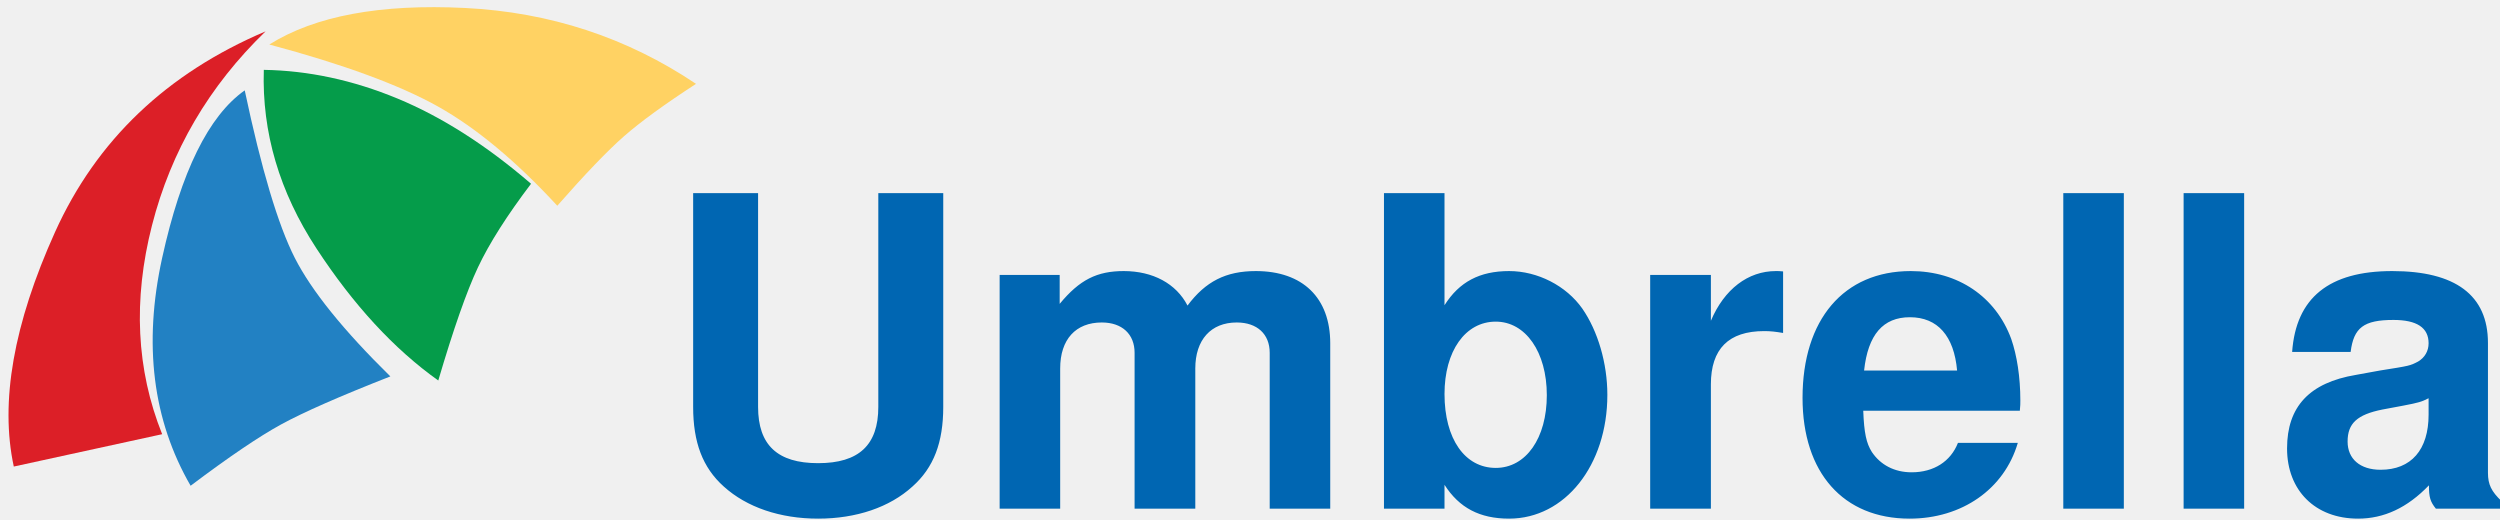
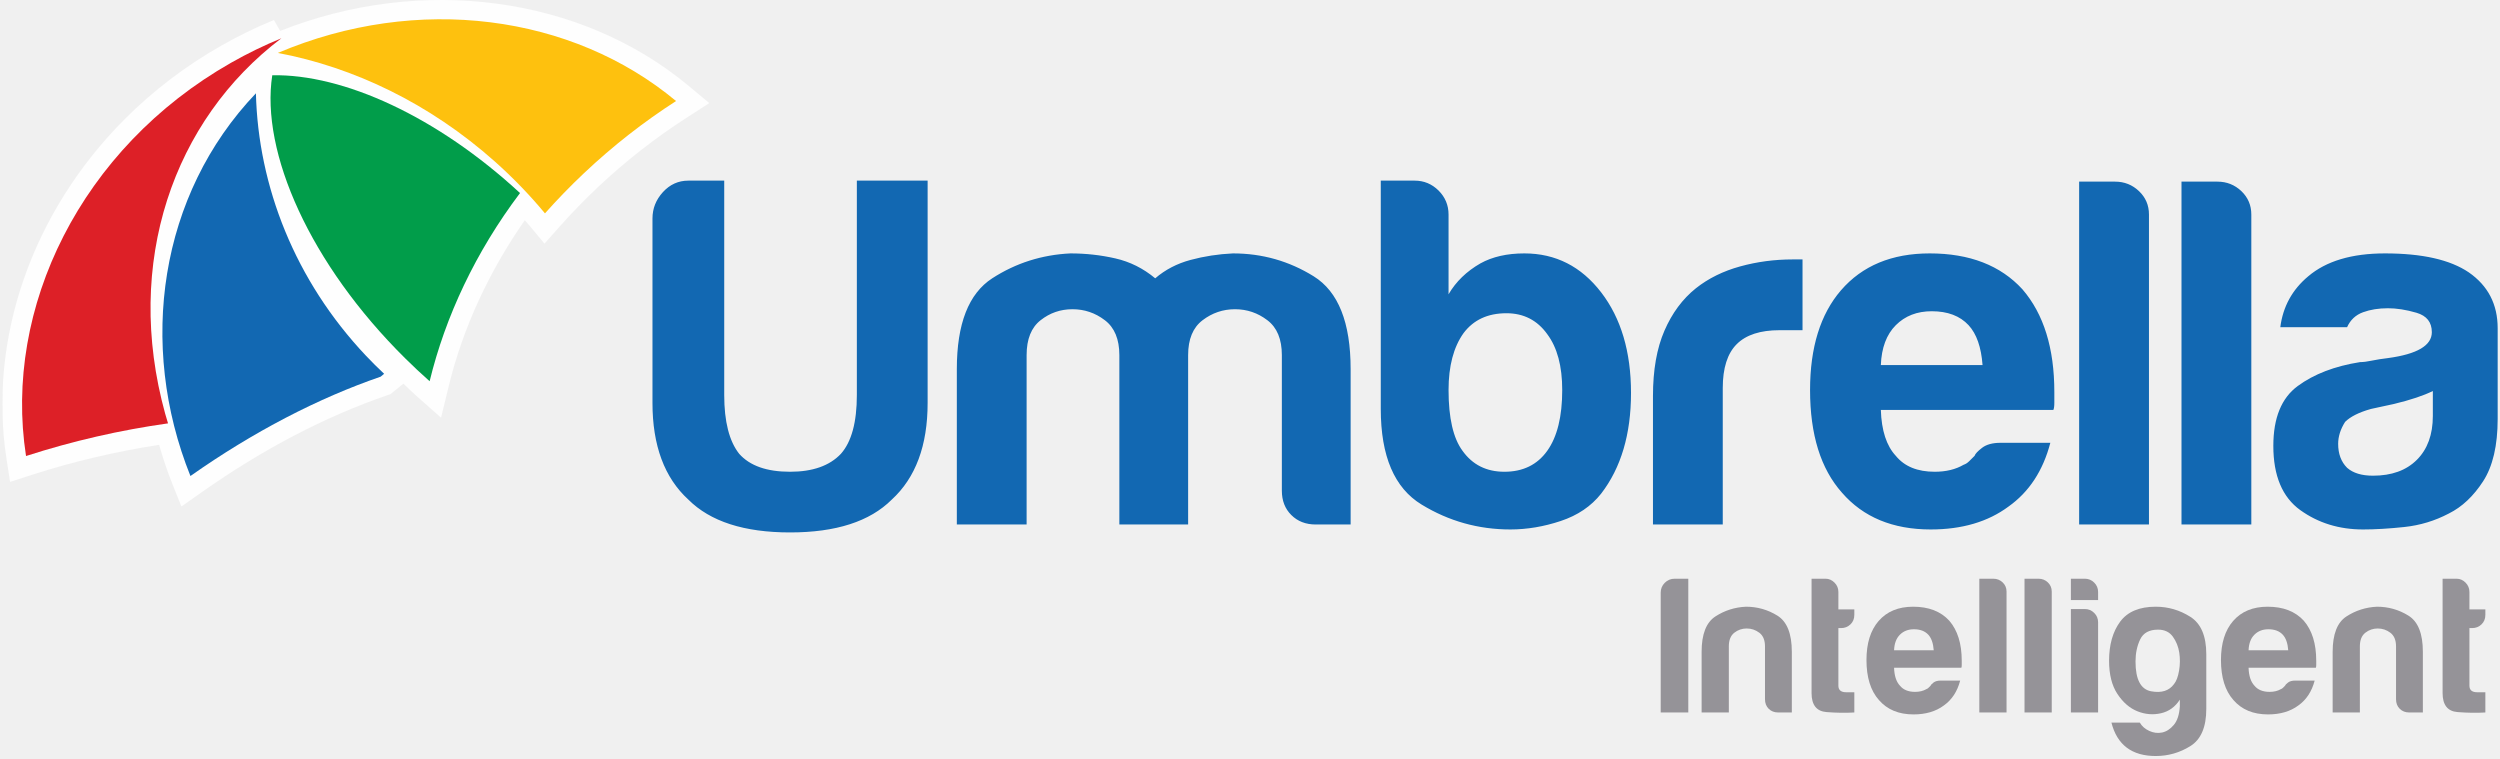
- <svg xmlns="http://www.w3.org/2000/svg" width="231px" height="48px" viewBox="0 0 231 48" version="1.1">
-   <defs />
-   <g id="Home" stroke="none" stroke-width="1" fill="none" fill-rule="evenodd">
-     <g id="Umbrella---Home" transform="translate(-71, -30)">
-       <g id="logoUmbrella" transform="translate(71, 30)">
-         <text id="Umbrella" font-family="Helvetica-Bold, Helvetica" font-size="40" font-weight="bold" fill="#0066B2">
-           <tspan x="61" y="47">Umbrella</tspan>
-         </text>
-         <path d="M14.983,40.12 L1.275,43.109 C-0.016,37.154 1.253,29.934 5.083,21.448 C8.914,12.963 15.399,6.779 24.54,2.897 C19.3,7.962 15.801,13.94 14.042,20.832 C12.282,27.723 12.596,34.152 14.983,40.12 Z" id="Path-2" fill="#DC1F27" />
-         <path d="M24.884,4.112 C31.728,5.946 36.92,7.854 40.459,9.836 C43.998,11.817 47.676,14.876 51.493,19.011 C54.076,16.071 56.126,13.935 57.642,12.604 C59.157,11.272 61.381,9.653 64.312,7.748 C57.93,3.466 50.817,1.129 42.975,0.737 C35.133,0.345 29.103,1.47 24.884,4.112 Z" id="Path-3" fill="#FFD263" />
-         <path d="M24.376,6.455 C24.196,12.224 25.816,17.724 29.238,22.954 C32.66,28.185 36.413,32.253 40.497,35.159 C41.899,30.399 43.122,26.913 44.164,24.702 C45.206,22.491 46.841,19.917 49.067,16.979 C44.946,13.429 40.831,10.804 36.722,9.103 C32.613,7.403 28.497,6.52 24.376,6.455 Z" id="Path-4" fill="#059C4A" />
-         <path d="M22.613,8.35 C19.279,10.698 16.736,15.859 14.983,23.831 C13.23,31.803 14.107,38.82 17.613,44.883 C21.136,42.229 23.922,40.341 25.971,39.22 C28.019,38.098 31.385,36.618 36.069,34.78 C31.728,30.516 28.785,26.866 27.239,23.831 C25.694,20.795 24.152,15.635 22.613,8.35 Z" id="Path-5" fill="#2281C3" />
+ <svg xmlns="http://www.w3.org/2000/svg" xmlns:xlink="http://www.w3.org/1999/xlink" width="524px" height="159px" viewBox="0 0 524 159" version="1.1">
+   <defs>
+     <polygon id="path-1" points="148.669 0.201 0.489 0.201 0.489 106.36 148.669 106.36" />
+   </defs>
+   <g id="Page-1" stroke="none" stroke-width="1" fill="none" fill-rule="evenodd">
+     <g id="umbrellaLogo" transform="translate(0, -1)">
+       <path d="M523.511,88.807 C523.511,94.376 522.492,98.735 520.473,101.858 C518.451,104.987 516.053,107.254 513.263,108.639 C510.336,110.176 507.236,111.109 503.969,111.458 C500.692,111.81 497.801,111.976 495.297,111.976 C490.282,111.976 485.891,110.617 482.13,107.913 C478.367,105.197 476.49,100.705 476.49,94.451 C476.49,88.594 478.195,84.421 481.608,81.908 C485.018,79.404 489.37,77.733 494.67,76.898 C495.364,76.898 496.202,76.788 497.179,76.58 C498.151,76.377 499.268,76.201 500.518,76.054 C506.647,75.224 509.713,73.417 509.713,70.627 C509.713,68.535 508.638,67.179 506.472,66.546 C504.313,65.919 502.334,65.609 500.518,65.609 C498.564,65.609 496.826,65.887 495.297,66.445 C493.757,67.003 492.645,68.046 491.948,69.578 L477.953,69.578 C478.507,65.267 480.459,61.708 483.796,58.921 C487.561,55.718 492.925,54.113 499.893,54.113 C507.692,54.113 513.54,55.437 517.445,58.081 C521.486,60.871 523.511,64.776 523.511,69.792 L523.511,88.807 Z M491.533,89.427 C490.559,90.967 490.078,92.497 490.078,94.032 C490.078,96.119 490.694,97.789 491.948,99.047 C493.209,100.158 495.014,100.705 497.386,100.705 C501.283,100.705 504.348,99.605 506.58,97.374 C508.807,95.147 509.923,92.087 509.923,88.184 L509.923,82.955 C507.968,83.927 505.254,84.829 501.777,85.67 L496.967,86.712 C494.463,87.413 492.645,88.323 491.533,89.427 L491.533,89.427 Z M471.877,45.964 C471.877,44.017 471.175,42.378 469.787,41.055 C468.389,39.735 466.717,39.07 464.77,39.07 L457.241,39.07 L457.241,110.934 L471.877,110.934 L471.877,45.964 Z M450.424,45.964 C450.424,44.017 449.723,42.378 448.326,41.055 C446.935,39.735 445.266,39.07 443.315,39.07 L435.788,39.07 L435.788,110.934 L450.424,110.934 L450.424,45.964 Z M430.589,85.462 C430.589,86.159 430.515,86.648 430.381,86.927 L394.226,86.927 C394.364,91.247 395.411,94.451 397.359,96.541 C399.173,98.767 401.887,99.88 405.514,99.88 C407.88,99.88 409.903,99.391 411.57,98.415 C411.988,98.281 412.371,98.033 412.723,97.685 C413.069,97.338 413.452,96.955 413.874,96.541 C414.008,96.119 414.533,95.564 415.437,94.867 C416.342,94.17 417.632,93.812 419.303,93.812 L429.75,93.812 C428.219,99.67 425.289,104.122 420.973,107.182 C416.658,110.382 411.223,111.976 404.673,111.976 C396.733,111.976 390.532,109.407 386.076,104.263 C381.616,99.253 379.389,92.087 379.389,82.749 C379.389,73.833 381.546,66.864 385.87,61.845 C390.325,56.692 396.527,54.113 404.464,54.113 C412.822,54.113 419.303,56.621 423.902,61.64 C428.354,66.797 430.589,73.964 430.589,83.164 L430.589,84.624 L430.589,85.462 Z M397.359,69.159 C395.411,71.11 394.364,73.9 394.226,77.518 L415.543,77.518 C415.264,73.761 414.29,70.972 412.614,69.159 C410.801,67.208 408.227,66.236 404.887,66.236 C401.818,66.236 399.313,67.208 397.359,69.159 L397.359,69.159 Z M377.81,55.376 L375.721,55.376 C371.963,55.376 368.304,55.857 364.748,56.836 C361.2,57.813 358.093,59.335 355.454,61.426 C352.663,63.662 350.467,66.62 348.867,70.313 C347.263,74.001 346.462,78.566 346.462,84.001 L346.462,110.934 L361.09,110.934 L361.09,82.325 C361.09,78.15 362.065,75.081 364.018,73.134 C365.968,71.183 368.965,70.208 373.008,70.208 L377.81,70.208 L377.81,55.376 Z M335.593,62.266 C339.772,67.697 341.859,74.736 341.859,83.367 C341.859,92.007 339.772,99.047 335.593,104.474 C333.505,107.112 330.682,109.023 327.127,110.201 C323.576,111.385 320.054,111.976 316.573,111.976 C309.887,111.976 303.684,110.244 297.978,106.763 C292.261,103.29 289.41,96.613 289.41,86.712 L289.41,38.86 L296.51,38.86 C298.465,38.86 300.13,39.557 301.533,40.948 C302.922,42.344 303.616,44.017 303.616,45.964 L303.616,62.683 C305.152,60.042 307.38,57.878 310.303,56.202 C312.814,54.813 315.879,54.113 319.499,54.113 C326.046,54.113 331.411,56.836 335.593,62.266 L335.593,62.266 Z M306.754,70.831 C304.666,73.761 303.616,77.733 303.616,82.749 C303.616,88.594 304.593,92.849 306.546,95.489 C308.632,98.415 311.556,99.88 315.322,99.88 C319.22,99.88 322.214,98.415 324.303,95.489 C326.395,92.563 327.442,88.323 327.442,82.749 C327.442,77.733 326.395,73.833 324.303,71.039 C322.214,68.12 319.359,66.655 315.744,66.655 C311.837,66.655 308.842,68.046 306.754,70.831 L306.754,70.831 Z M283.092,78.363 C283.092,68.606 280.515,62.131 275.361,58.921 C270.212,55.718 264.565,54.113 258.435,54.113 C255.367,54.252 252.409,54.711 249.557,55.475 C246.698,56.242 244.226,57.533 242.133,59.335 C239.63,57.248 236.84,55.857 233.775,55.16 C230.715,54.461 227.581,54.113 224.372,54.113 C218.382,54.397 212.911,56.138 207.97,59.335 C203.02,62.542 200.551,68.887 200.551,78.363 L200.551,110.934 L215.178,110.934 L215.178,75.43 C215.178,72.088 216.153,69.651 218.108,68.12 C220.058,66.581 222.289,65.814 224.789,65.814 C227.3,65.814 229.563,66.581 231.581,68.12 C233.599,69.651 234.616,72.088 234.616,75.43 L234.616,78.363 L234.616,110.934 L249.032,110.934 L249.032,78.363 L249.032,75.43 C249.032,72.088 250.042,69.651 252.061,68.12 C254.084,66.581 256.345,65.814 258.854,65.814 C261.361,65.814 263.629,66.581 265.643,68.12 C267.665,69.651 268.676,72.088 268.676,75.43 L268.676,103.847 C268.676,105.926 269.332,107.636 270.659,108.951 C271.982,110.275 273.692,110.934 275.78,110.934 L283.092,110.934 L283.092,78.363 Z M194.429,85.462 C194.429,94.376 191.921,101.13 186.912,105.718 C182.311,110.308 175.208,112.598 165.597,112.598 C155.984,112.598 148.875,110.308 144.282,105.718 C139.263,101.13 136.759,94.376 136.759,85.462 L136.759,46.802 C136.759,44.714 137.485,42.867 138.951,41.262 C140.414,39.664 142.189,38.86 144.282,38.86 L151.797,38.86 L151.797,83.791 C151.797,89.364 152.845,93.476 154.936,96.119 C157.164,98.629 160.716,99.88 165.597,99.88 C170.328,99.88 173.882,98.629 176.254,96.119 C178.478,93.609 179.596,89.504 179.596,83.791 L179.596,38.86 L194.429,38.86 L194.429,85.462 Z" id="Fill-2" fill="#1268B2" />
+       <g id="Group">
+         <g id="Group-6" transform="translate(0, 0.799)">
+           <mask id="mask-2" fill="white">
+             <use xlink:href="#path-1" />
+           </mask>
+           <g id="Clip-5" />
+           <path d="M144.345,18.207 C121.719,-0.647 88.34,-5.052 58.72,6.685 L57.416,4.394 C53.595,5.961 49.885,7.77 46.384,9.772 C38.937,13.997 32.149,19.166 26.193,25.123 C6.734,44.581 -2.546,71.23 1.371,96.418 L2.111,101.205 L6.724,99.712 C15.4,96.915 24.348,94.83 33.349,93.433 C34.135,96.148 35.012,98.846 36.085,101.511 L38.026,106.36 L42.3,103.352 C55.094,94.345 68.156,87.52 81.124,83.06 L81.828,82.819 L84.55,80.615 C85.472,81.482 86.367,82.372 87.305,83.204 L92.447,87.749 L94.066,81.083 C96.998,69.017 102.492,57.1 110.005,46.353 C110.347,46.759 110.713,47.15 111.048,47.563 L114.121,51.262 L117.318,47.67 C119.844,44.835 122.467,42.118 125.228,39.514 C131.009,34.058 137.308,29.125 143.937,24.861 L148.669,21.811 L144.345,18.207 Z" id="Fill-4" fill="#FEFEFE" mask="url(#mask-2)" />
+         </g>
+         <path d="M108.995,41.464 C91.624,25.41 71.964,16.488 57.066,16.773 C54.582,32.898 65.007,56.395 84.928,76.106 C86.609,77.776 88.32,79.372 90.051,80.907 C93.353,67.315 99.7,53.792 108.995,41.464" id="Fill-7" fill="#019D4A" />
+         <path d="M79.781,79.952 C80.027,79.75 80.267,79.545 80.515,79.348 C79.213,78.121 77.935,76.869 76.695,75.549 C61.801,59.781 54.114,39.981 53.64,20.557 C33.383,41.798 28.857,73.204 39.914,100.772 C53.179,91.441 66.759,84.431 79.781,79.952" id="Fill-9" fill="#1268B2" />
+         <path d="M58.236,12.095 C74.102,15.082 90.013,22.662 103.692,34.831 C107.544,38.256 111.059,41.906 114.224,45.722 C116.797,42.833 119.517,40.019 122.39,37.311 C128.494,31.547 134.975,26.505 141.701,22.178 C119.938,4.039 87.515,-0.333 58.236,12.095" id="Fill-11" fill="#FEC10E" />
+         <path d="M48.424,14.158 C16.952,32.06 0.639,65.581 5.455,96.581 C15.26,93.417 25.215,91.147 35.218,89.737 C35.014,89.071 34.818,88.402 34.625,87.729 C25.875,56.07 36.36,26.128 58.983,9.018 C55.412,10.482 51.884,12.192 48.424,14.158" id="Fill-13" fill="#DD2027" />
+       </g>
+       <g id="Group-5" transform="translate(348, 122)" fill="#959398">
+         <path d="M0.082,28.334 L0.082,3.232 C0.082,2.417 0.367,1.724 0.937,1.154 C1.508,0.583 2.201,0.298 3.016,0.298 L5.868,0.298 L5.868,28.334 L0.082,28.334 Z" id="Fill-15" />
+         <path d="M27.566,28.334 L24.713,28.334 C23.898,28.334 23.232,28.077 22.716,27.56 C22.2,27.044 21.942,26.378 21.942,25.563 L21.942,14.479 C21.942,13.175 21.547,12.225 20.76,11.626 C19.972,11.029 19.089,10.73 18.112,10.73 C17.133,10.73 16.264,11.029 15.503,11.626 C14.743,12.225 14.363,13.175 14.363,14.479 L14.363,28.334 L8.658,28.334 L8.658,15.62 C8.658,11.926 9.622,9.454 11.551,8.204 C13.479,6.954 15.612,6.275 17.949,6.166 C20.339,6.166 22.54,6.791 24.55,8.041 C26.56,9.291 27.566,11.817 27.566,15.62 L27.566,28.334 Z" id="Fill-17" />
+         <path d="M40.667,28.334 C38.874,28.442 36.931,28.416 34.84,28.252 C32.747,28.089 31.702,26.759 31.702,24.259 L31.702,0.298 L34.636,0.298 C35.341,0.298 35.967,0.57 36.511,1.113 C37.053,1.657 37.325,2.309 37.325,3.069 L37.325,6.736 L40.667,6.736 L40.667,7.877 C40.667,8.692 40.395,9.358 39.852,9.874 C39.308,10.391 38.656,10.648 37.896,10.648 L37.325,10.648 L37.325,22.71 C37.325,23.635 37.868,24.096 38.955,24.096 L40.667,24.096 L40.667,28.334 Z" id="Fill-19" />
+         <path d="M48.999,15.294 L57.312,15.294 C57.202,13.827 56.822,12.741 56.171,12.034 C55.464,11.274 54.459,10.893 53.155,10.893 C51.959,10.893 50.981,11.274 50.221,12.034 C49.46,12.795 49.052,13.882 48.999,15.294 M58.778,21.651 L62.853,21.651 C62.255,23.933 61.114,25.672 59.431,26.867 C57.746,28.118 55.627,28.742 53.073,28.742 C49.977,28.742 47.559,27.737 45.82,25.726 C44.081,23.77 43.212,20.972 43.212,17.332 C43.212,13.855 44.054,11.138 45.738,9.182 C47.477,7.172 49.895,6.166 52.992,6.166 C56.252,6.166 58.778,7.144 60.571,9.1 C62.31,11.111 63.18,13.909 63.18,17.495 L63.18,18.065 L63.18,18.391 C63.18,18.664 63.151,18.853 63.099,18.961 L48.999,18.961 C49.052,20.646 49.46,21.896 50.221,22.711 C50.927,23.58 51.986,24.015 53.399,24.015 C54.323,24.015 55.111,23.825 55.764,23.444 C55.926,23.391 56.075,23.295 56.212,23.159 L56.66,22.711 C56.713,22.547 56.917,22.331 57.27,22.059 C57.624,21.787 58.127,21.651 58.778,21.651" id="Fill-21" />
+         <path d="M66.866,0.298 L69.801,0.298 C70.56,0.298 71.213,0.557 71.757,1.072 C72.299,1.59 72.571,2.227 72.571,2.987 L72.571,28.334 L66.866,28.334 L66.866,0.298 Z" id="Fill-23" />
+         <path d="M76.339,0.298 L79.274,0.298 C80.033,0.298 80.686,0.557 81.23,1.072 C81.772,1.59 82.044,2.227 82.044,2.987 L82.044,28.334 L76.339,28.334 L76.339,0.298 Z" id="Fill-25" />
+         <path d="M86.057,6.655 L88.991,6.655 C89.751,6.655 90.403,6.927 90.947,7.47 C91.49,8.014 91.762,8.666 91.762,9.426 L91.762,28.334 L86.057,28.334 L86.057,6.655 Z M86.057,0.298 L88.991,0.298 C89.751,0.298 90.403,0.571 90.947,1.113 C91.49,1.657 91.762,2.309 91.762,3.069 L91.762,4.78 L86.057,4.78 L86.057,0.298 Z" id="Fill-27" />
+         <path d="M99.605,17.657 C99.605,21.406 100.692,23.485 102.865,23.892 C105.037,24.3 106.641,23.798 107.672,22.384 C108.162,21.787 108.514,20.85 108.733,19.573 C108.95,18.297 108.963,17.033 108.773,15.783 C108.582,14.533 108.133,13.419 107.428,12.441 C106.722,11.463 105.689,10.974 104.332,10.974 C102.484,10.974 101.234,11.654 100.584,13.011 C99.93,14.37 99.605,15.919 99.605,17.657 M108.895,27.03 L108.895,25.644 C107.918,27.166 106.6,28.117 104.944,28.497 C103.285,28.876 101.642,28.741 100.013,28.089 C98.382,27.437 96.983,26.229 95.816,24.463 C94.645,22.698 94.062,20.375 94.062,17.494 C94.062,14.126 94.837,11.396 96.385,9.303 C97.933,7.213 100.419,6.166 103.843,6.166 C106.451,6.166 108.868,6.872 111.097,8.285 C113.323,9.698 114.438,12.306 114.438,16.109 L114.438,27.6 C114.438,31.403 113.323,33.998 111.097,35.384 C108.868,36.769 106.451,37.462 103.843,37.462 C98.843,37.462 95.746,35.125 94.552,30.453 L100.501,30.453 C100.936,31.213 101.602,31.798 102.499,32.205 C103.394,32.613 104.291,32.721 105.188,32.531 C106.084,32.34 106.9,31.81 107.632,30.942 C108.367,30.072 108.787,28.768 108.895,27.03" id="Fill-29" />
+         <path d="M123.301,15.294 L131.614,15.294 C131.504,13.827 131.124,12.741 130.473,12.034 C129.766,11.274 128.761,10.893 127.457,10.893 C126.261,10.893 125.283,11.274 124.523,12.034 C123.762,12.795 123.354,13.882 123.301,15.294 M133.08,21.651 L137.155,21.651 C136.557,23.933 135.416,25.672 133.733,26.867 C132.048,28.118 129.929,28.742 127.375,28.742 C124.279,28.742 121.861,27.737 120.122,25.726 C118.383,23.77 117.514,20.972 117.514,17.332 C117.514,13.855 118.356,11.138 120.04,9.182 C121.779,7.172 124.197,6.166 127.294,6.166 C130.554,6.166 133.08,7.144 134.873,9.1 C136.612,11.111 137.482,13.909 137.482,17.495 L137.482,18.065 L137.482,18.391 C137.482,18.664 137.453,18.853 137.401,18.961 L123.301,18.961 C123.354,20.646 123.762,21.896 124.523,22.711 C125.229,23.58 126.288,24.015 127.701,24.015 C128.625,24.015 129.413,23.825 130.066,23.444 C130.228,23.391 130.377,23.295 130.514,23.159 L130.962,22.711 C131.015,22.547 131.219,22.331 131.572,22.059 C131.926,21.787 132.429,21.651 133.08,21.651" id="Fill-31" />
+         <path d="M159.832,28.334 L156.979,28.334 C156.164,28.334 155.498,28.077 154.982,27.56 C154.466,27.044 154.208,26.378 154.208,25.563 L154.208,14.479 C154.208,13.175 153.813,12.225 153.026,11.626 C152.238,11.029 151.355,10.73 150.378,10.73 C149.399,10.73 148.53,11.029 147.769,11.626 C147.009,12.225 146.629,13.175 146.629,14.479 L146.629,28.334 L140.924,28.334 L140.924,15.62 C140.924,11.926 141.888,9.454 143.817,8.204 C145.745,6.954 147.878,6.275 150.215,6.166 C152.605,6.166 154.806,6.791 156.816,8.041 C158.826,9.291 159.832,11.817 159.832,15.62 L159.832,28.334 Z" id="Fill-33" />
+         <path d="M172.933,28.334 C171.14,28.442 169.197,28.416 167.106,28.252 C165.013,28.089 163.968,26.759 163.968,24.259 L163.968,0.298 L166.902,0.298 C167.607,0.298 168.233,0.57 168.777,1.113 C169.319,1.657 169.591,2.309 169.591,3.069 L169.591,6.736 L172.933,6.736 L172.933,7.877 C172.933,8.692 172.661,9.358 172.118,9.874 C171.574,10.391 170.922,10.648 170.162,10.648 L169.591,10.648 L169.591,22.71 C169.591,23.635 170.134,24.096 171.221,24.096 L172.933,24.096 L172.933,28.334 Z" id="Fill-35" />
      </g>
    </g>
  </g>
</svg>
